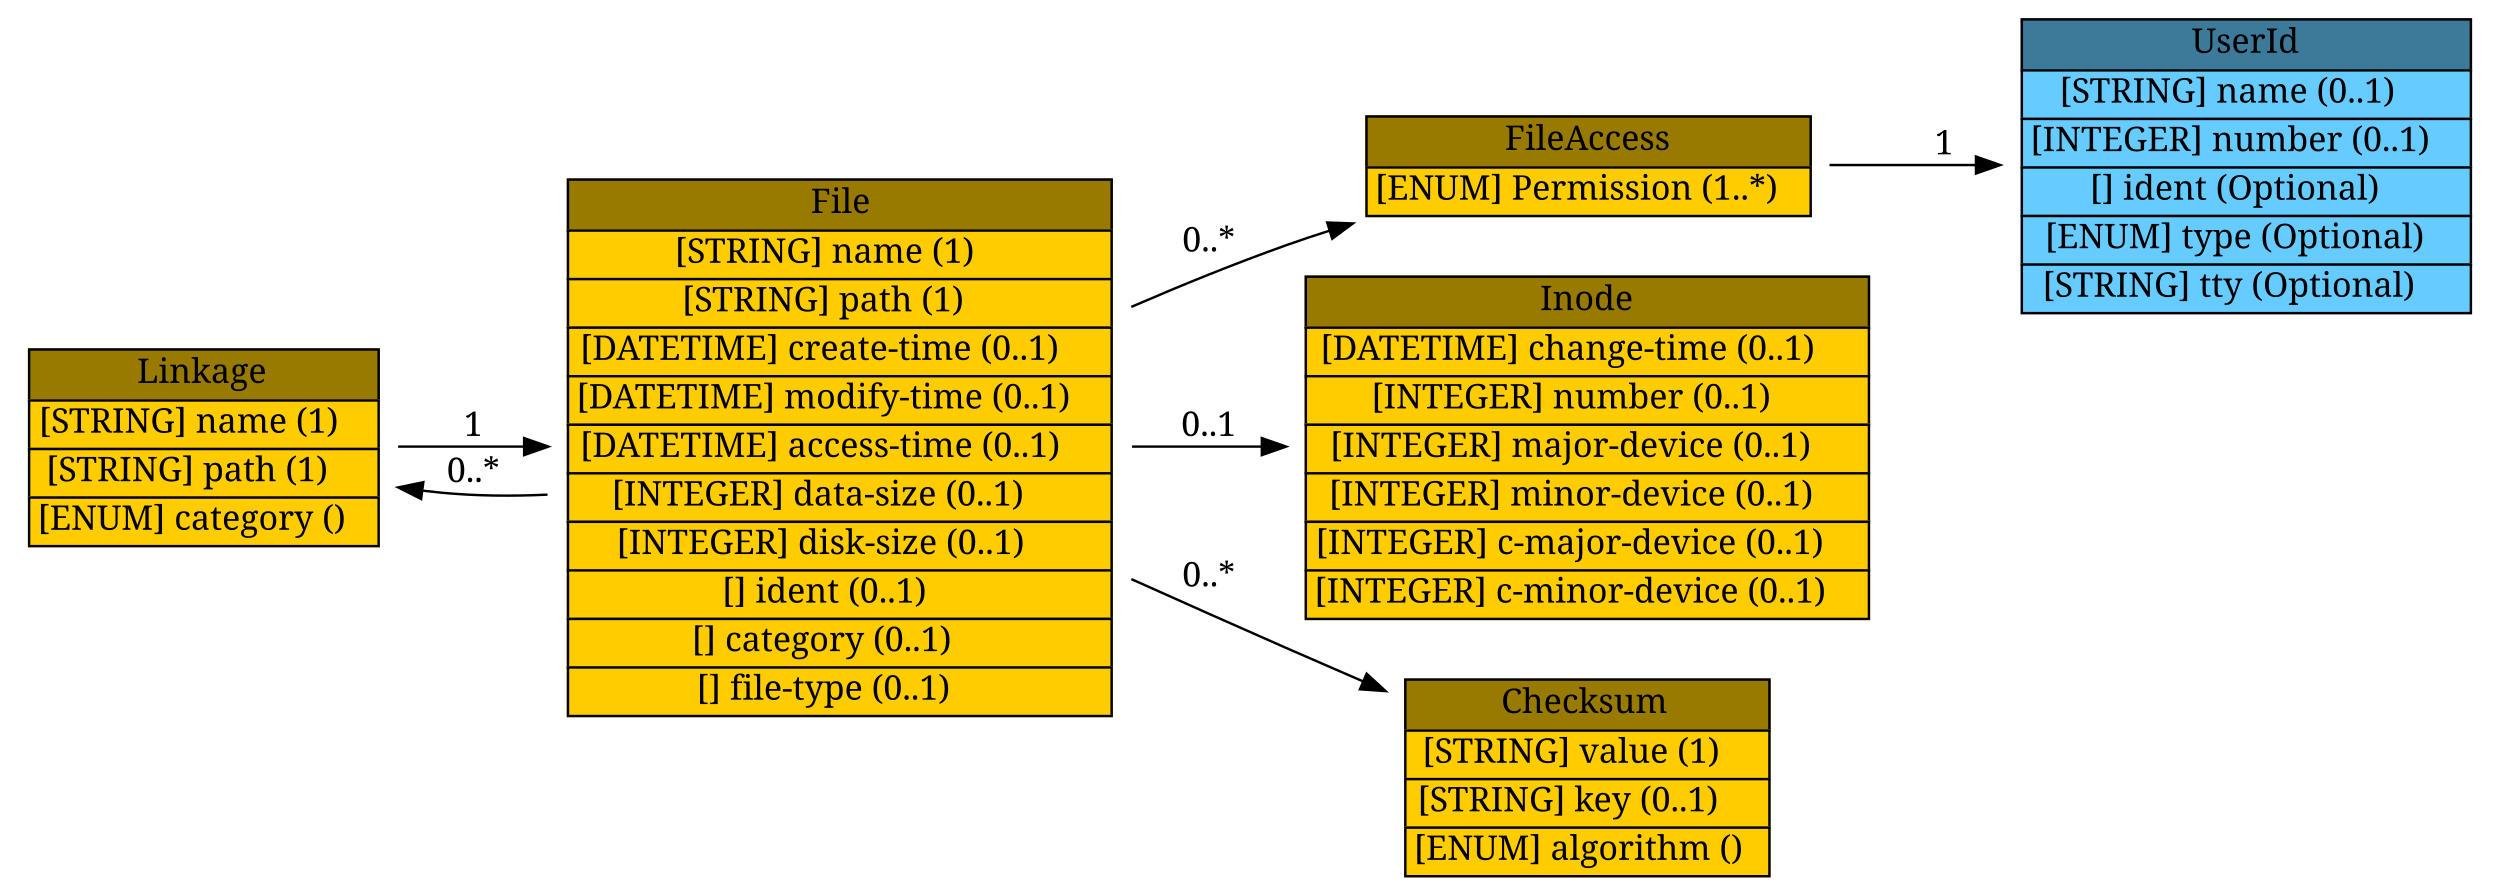
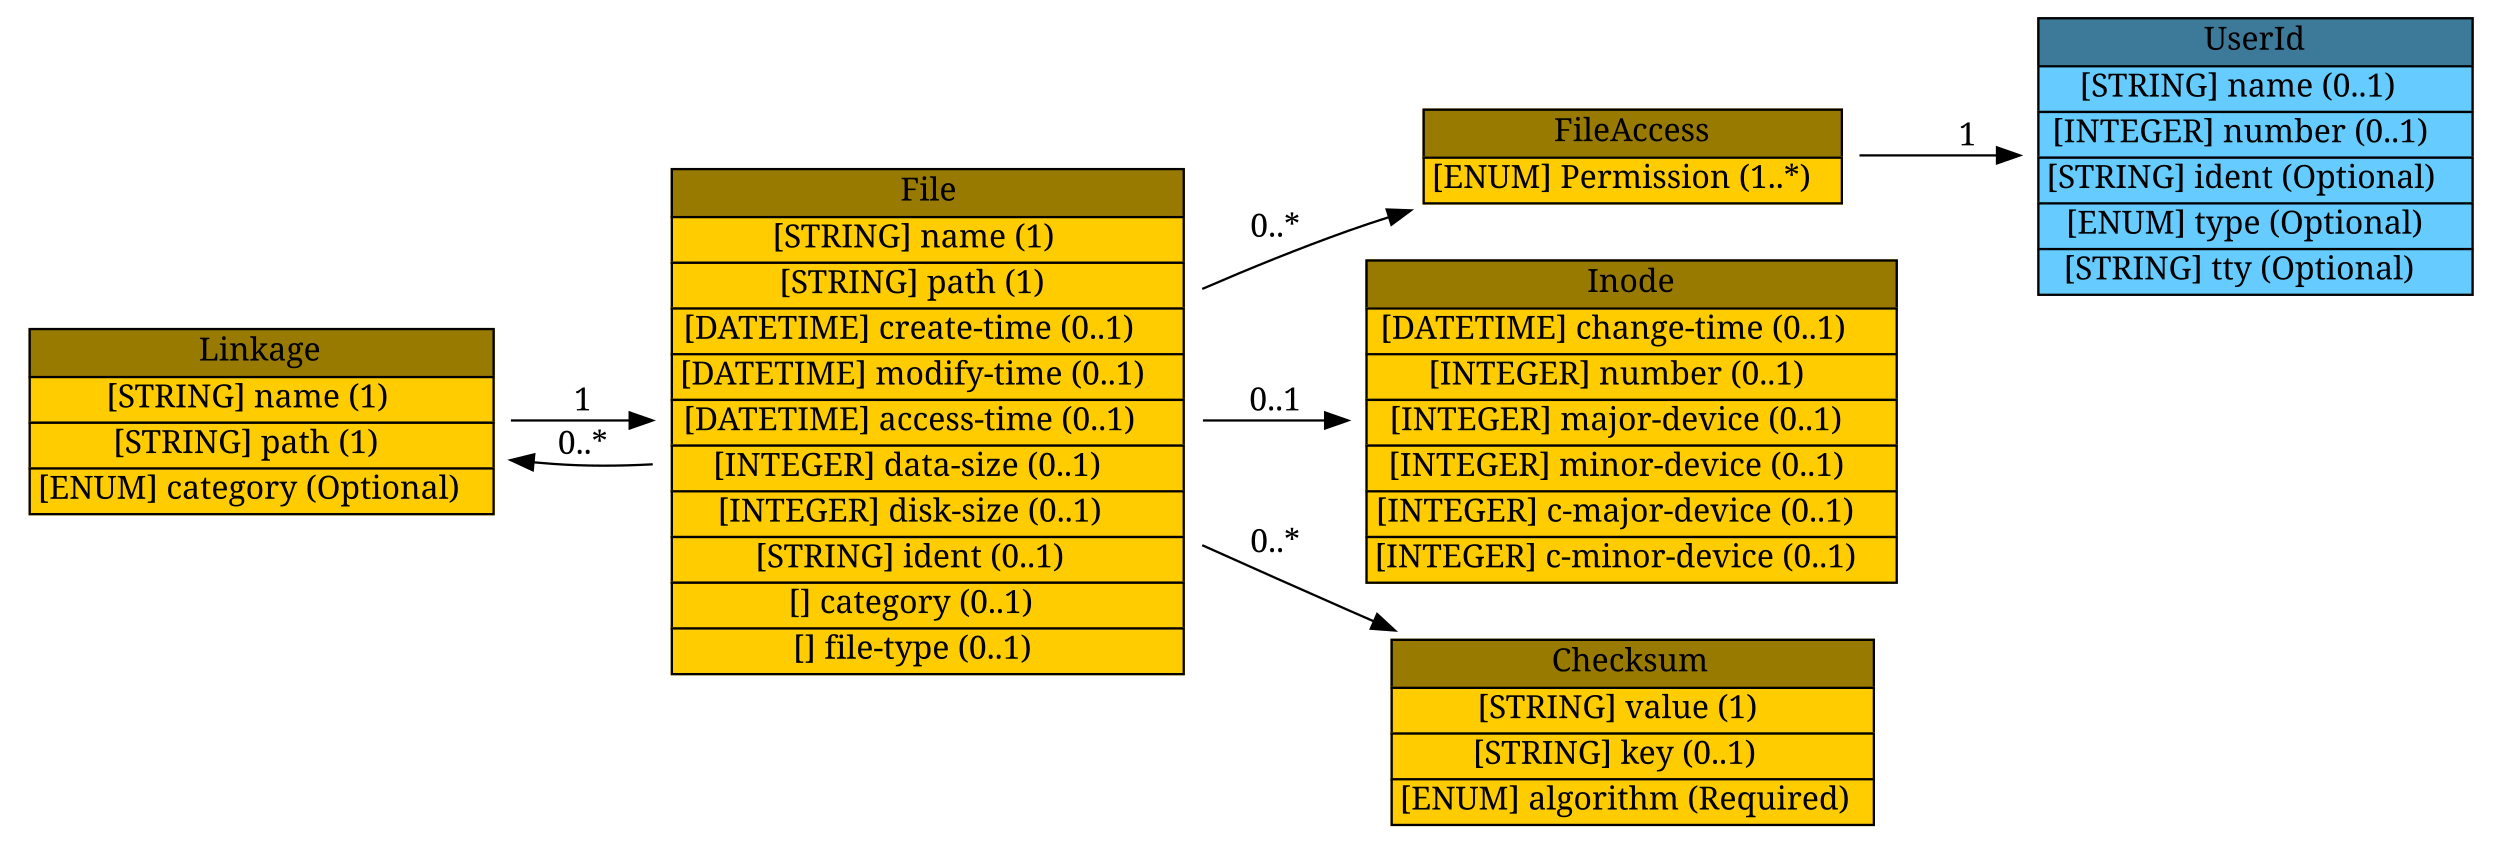
- <svg xmlns="http://www.w3.org/2000/svg" xmlns:xlink="http://www.w3.org/1999/xlink" width="1030pt" height="368pt" viewBox="0.00 0.00 1030.00 368.00">
+ <svg xmlns="http://www.w3.org/2000/svg" xmlns:xlink="http://www.w3.org/1999/xlink" width="1094pt" height="368pt" viewBox="0.00 0.00 1094.00 368.00">
  <g id="graph1" class="graph" transform="scale(1 1) rotate(0) translate(4 364)">
-     <polygon fill="white" stroke="white" points="-4,5 -4,-364 1027,-364 1027,5 -4,5" />
+     <polygon fill="white" stroke="white" points="-4,5 -4,-364 1091,-364 1091,5 -4,5" />
    <g id="node1" class="node">
      <a xlink:href="#" xlink:title="The Linkage class represents file system connections between the file described in the &lt;File&gt; element and other objects in the file system. For example, if the &lt;File&gt; element is a symbolic link or shortcut, then the &lt;Linkage&gt; element should contain the name of the object the link points to. Further information can be provided about the object in the &lt;Linkage&gt; element with another &lt;File&gt; element, if appropriate. ">
-         <polygon fill="#997a00" stroke="#997a00" points="8,-199 8,-220 152,-220 152,-199 8,-199" />
-         <polygon fill="none" stroke="black" points="8,-199 8,-220 152,-220 152,-199 8,-199" />
-         <text text-anchor="start" x="52.5" y="-206.233" font-family="Times Roman,serif" font-size="14.00">Linkage</text>
+         <polygon fill="#997a00" stroke="#997a00" points="9,-199 9,-220 212,-220 212,-199 9,-199" />
+         <polygon fill="none" stroke="black" points="9,-199 9,-220 212,-220 212,-199 9,-199" />
+         <text text-anchor="start" x="83" y="-206.233" font-family="Times Roman,serif" font-size="14.00">Linkage</text>
      </a>
      <a xlink:href="#" xlink:title="The name of the file system object, not including the path.">
-         <polygon fill="#ffcc00" stroke="#ffcc00" points="8,-179 8,-199 152,-199 152,-179 8,-179" />
-         <polygon fill="none" stroke="black" points="8,-179 8,-199 152,-199 152,-179 8,-179" />
-         <text text-anchor="start" x="12" y="-185.733" font-family="Times Roman,serif" font-size="14.00">[STRING] name (1) </text>
+         <polygon fill="#ffcc00" stroke="#ffcc00" points="9,-179 9,-199 212,-199 212,-179 9,-179" />
+         <polygon fill="none" stroke="black" points="9,-179 9,-199 212,-199 212,-179 9,-179" />
+         <text text-anchor="start" x="42.5" y="-185.733" font-family="Times Roman,serif" font-size="14.00">[STRING] name (1) </text>
      </a>
      <a xlink:href="#" xlink:title="The full path to the file system object, including the name.  The path name should be represented in as &quot;universal&quot; a manner as possible, to facilitate processing of the alert.">
-         <polygon fill="#ffcc00" stroke="#ffcc00" points="8,-159 8,-179 152,-179 152,-159 8,-159" />
-         <polygon fill="none" stroke="black" points="8,-159 8,-179 152,-179 152,-159 8,-159" />
-         <text text-anchor="start" x="15" y="-165.733" font-family="Times Roman,serif" font-size="14.00">[STRING] path (1) </text>
+         <polygon fill="#ffcc00" stroke="#ffcc00" points="9,-159 9,-179 212,-179 212,-159 9,-159" />
+         <polygon fill="none" stroke="black" points="9,-159 9,-179 212,-179 212,-159 9,-159" />
+         <text text-anchor="start" x="45.5" y="-165.733" font-family="Times Roman,serif" font-size="14.00">[STRING] path (1) </text>
      </a>
      <a xlink:href="#" xlink:title="Section 10.)">
-         <polygon fill="#ffcc00" stroke="#ffcc00" points="8,-139 8,-159 152,-159 152,-139 8,-139" />
-         <polygon fill="none" stroke="black" points="8,-139 8,-159 152,-159 152,-139 8,-139" />
-         <text text-anchor="start" x="11.5" y="-145.733" font-family="Times Roman,serif" font-size="14.00">[ENUM] category () </text>
+         <polygon fill="#ffcc00" stroke="#ffcc00" points="9,-139 9,-159 212,-159 212,-139 9,-139" />
+         <polygon fill="none" stroke="black" points="9,-139 9,-159 212,-159 212,-139 9,-139" />
+         <text text-anchor="start" x="12.5" y="-145.733" font-family="Times Roman,serif" font-size="14.00">[ENUM] category (Optional) </text>
      </a>
    </g>
    <g id="node2" class="node">
      <a xlink:href="#" xlink:title="The File class provides specific information about a file or other file-like object that has been created, deleted, or modified on the target. The description can provide either the file settings prior to the event or the file settings at the time of the event, as specified using the &quot;category&quot; attribute. ">
-         <polygon fill="#997a00" stroke="#997a00" points="230,-269 230,-290 454,-290 454,-269 230,-269" />
-         <polygon fill="none" stroke="black" points="230,-269 230,-290 454,-290 454,-269 230,-269" />
-         <text text-anchor="start" x="330" y="-276.233" font-family="Times Roman,serif" font-size="14.00">File</text>
+         <polygon fill="#997a00" stroke="#997a00" points="290,-269 290,-290 514,-290 514,-269 290,-269" />
+         <polygon fill="none" stroke="black" points="290,-269 290,-290 514,-290 514,-269 290,-269" />
+         <text text-anchor="start" x="390" y="-276.233" font-family="Times Roman,serif" font-size="14.00">File</text>
      </a>
      <a xlink:href="#" xlink:title="The name of the file to which the alert applies, not including the path to the file.">
-         <polygon fill="#ffcc00" stroke="#ffcc00" points="230,-249 230,-269 454,-269 454,-249 230,-249" />
-         <polygon fill="none" stroke="black" points="230,-249 230,-269 454,-269 454,-249 230,-249" />
-         <text text-anchor="start" x="274" y="-255.733" font-family="Times Roman,serif" font-size="14.00">[STRING] name (1) </text>
+         <polygon fill="#ffcc00" stroke="#ffcc00" points="290,-249 290,-269 514,-269 514,-249 290,-249" />
+         <polygon fill="none" stroke="black" points="290,-249 290,-269 514,-269 514,-249 290,-249" />
+         <text text-anchor="start" x="334" y="-255.733" font-family="Times Roman,serif" font-size="14.00">[STRING] name (1) </text>
      </a>
      <a xlink:href="#" xlink:title="The full path to the file, including the name.  The path name should be represented in as &quot;universal&quot; a manner as possible, to facilitate processing of the alert.">
-         <polygon fill="#ffcc00" stroke="#ffcc00" points="230,-229 230,-249 454,-249 454,-229 230,-229" />
-         <polygon fill="none" stroke="black" points="230,-229 230,-249 454,-249 454,-229 230,-229" />
-         <text text-anchor="start" x="277" y="-235.733" font-family="Times Roman,serif" font-size="14.00">[STRING] path (1) </text>
+         <polygon fill="#ffcc00" stroke="#ffcc00" points="290,-229 290,-249 514,-249 514,-229 290,-229" />
+         <polygon fill="none" stroke="black" points="290,-229 290,-249 514,-249 514,-229 290,-229" />
+         <text text-anchor="start" x="337" y="-235.733" font-family="Times Roman,serif" font-size="14.00">[STRING] path (1) </text>
      </a>
      <a xlink:href="#" xlink:title="Time the file was created.  Note that this is *not* the Unix &quot;st_ctime&quot; file attribute (which is not file creation time).  The Unix &quot;st_ctime&quot; attribute is contained in the &quot;Inode&quot; class.">
-         <polygon fill="#ffcc00" stroke="#ffcc00" points="230,-209 230,-229 454,-229 454,-209 230,-209" />
-         <polygon fill="none" stroke="black" points="230,-209 230,-229 454,-229 454,-209 230,-209" />
-         <text text-anchor="start" x="235" y="-215.733" font-family="Times Roman,serif" font-size="14.00">[DATETIME] create-time (0..1) </text>
+         <polygon fill="#ffcc00" stroke="#ffcc00" points="290,-209 290,-229 514,-229 514,-209 290,-209" />
+         <polygon fill="none" stroke="black" points="290,-209 290,-229 514,-229 514,-209 290,-209" />
+         <text text-anchor="start" x="295" y="-215.733" font-family="Times Roman,serif" font-size="14.00">[DATETIME] create-time (0..1) </text>
      </a>
      <a xlink:href="#" xlink:title="Time the file was last modified.">
-         <polygon fill="#ffcc00" stroke="#ffcc00" points="230,-189 230,-209 454,-209 454,-189 230,-189" />
-         <polygon fill="none" stroke="black" points="230,-189 230,-209 454,-209 454,-189 230,-189" />
-         <text text-anchor="start" x="233.5" y="-195.733" font-family="Times Roman,serif" font-size="14.00">[DATETIME] modify-time (0..1) </text>
+         <polygon fill="#ffcc00" stroke="#ffcc00" points="290,-189 290,-209 514,-209 514,-189 290,-189" />
+         <polygon fill="none" stroke="black" points="290,-189 290,-209 514,-209 514,-189 290,-189" />
+         <text text-anchor="start" x="293.5" y="-195.733" font-family="Times Roman,serif" font-size="14.00">[DATETIME] modify-time (0..1) </text>
      </a>
      <a xlink:href="#" xlink:title="Time the file was last accessed.">
-         <polygon fill="#ffcc00" stroke="#ffcc00" points="230,-169 230,-189 454,-189 454,-169 230,-169" />
-         <polygon fill="none" stroke="black" points="230,-169 230,-189 454,-189 454,-169 230,-169" />
-         <text text-anchor="start" x="235" y="-175.733" font-family="Times Roman,serif" font-size="14.00">[DATETIME] access-time (0..1) </text>
+         <polygon fill="#ffcc00" stroke="#ffcc00" points="290,-169 290,-189 514,-189 514,-169 290,-169" />
+         <polygon fill="none" stroke="black" points="290,-169 290,-189 514,-189 514,-169 290,-169" />
+         <text text-anchor="start" x="295" y="-175.733" font-family="Times Roman,serif" font-size="14.00">[DATETIME] access-time (0..1) </text>
      </a>
      <a xlink:href="#" xlink:title="The size of the data, in bytes.  Typically what is meant when referring to file size.  On Unix UFS file systems, this value corresponds to stat.st_size.  On Windows NTFS, this value corresponds to Valid Data Length (VDL).">
-         <polygon fill="#ffcc00" stroke="#ffcc00" points="230,-149 230,-169 454,-169 454,-149 230,-149" />
-         <polygon fill="none" stroke="black" points="230,-149 230,-169 454,-169 454,-149 230,-149" />
-         <text text-anchor="start" x="248" y="-155.733" font-family="Times Roman,serif" font-size="14.00">[INTEGER] data-size (0..1) </text>
+         <polygon fill="#ffcc00" stroke="#ffcc00" points="290,-149 290,-169 514,-169 514,-149 290,-149" />
+         <polygon fill="none" stroke="black" points="290,-149 290,-169 514,-169 514,-149 290,-149" />
+         <text text-anchor="start" x="308" y="-155.733" font-family="Times Roman,serif" font-size="14.00">[INTEGER] data-size (0..1) </text>
      </a>
      <a xlink:href="#" xlink:title="The physical space on disk consumed by the file, in bytes.  On Unix UFS file systems, this value corresponds to 512 * stat.st_blocks.  On Windows NTFS, this value corresponds to End of File (EOF).">
-         <polygon fill="#ffcc00" stroke="#ffcc00" points="230,-129 230,-149 454,-149 454,-129 230,-129" />
-         <polygon fill="none" stroke="black" points="230,-129 230,-149 454,-149 454,-129 230,-129" />
-         <text text-anchor="start" x="250" y="-135.733" font-family="Times Roman,serif" font-size="14.00">[INTEGER] disk-size (0..1) </text>
+         <polygon fill="#ffcc00" stroke="#ffcc00" points="290,-129 290,-149 514,-149 514,-129 290,-129" />
+         <polygon fill="none" stroke="black" points="290,-129 290,-149 514,-149 514,-129 290,-129" />
+         <text text-anchor="start" x="310" y="-135.733" font-family="Times Roman,serif" font-size="14.00">[INTEGER] disk-size (0..1) </text>
      </a>
      <a xlink:href="#" xlink:title="A unique identifier for this file; see Section 3.2.9.">
-         <polygon fill="#ffcc00" stroke="#ffcc00" points="230,-109 230,-129 454,-129 454,-109 230,-109" />
-         <polygon fill="none" stroke="black" points="230,-109 230,-129 454,-129 454,-109 230,-109" />
-         <text text-anchor="start" x="293.5" y="-115.733" font-family="Times Roman,serif" font-size="14.00">[] ident (0..1) </text>
+         <polygon fill="#ffcc00" stroke="#ffcc00" points="290,-109 290,-129 514,-129 514,-109 290,-109" />
+         <polygon fill="none" stroke="black" points="290,-109 290,-129 514,-129 514,-109 290,-109" />
+         <text text-anchor="start" x="326.5" y="-115.733" font-family="Times Roman,serif" font-size="14.00">[STRING] ident (0..1) </text>
      </a>
      <a xlink:href="#" xlink:title="The type of file system the file resides on.  This attribute governs how path names and other attributes are interpreted.">
-         <polygon fill="#ffcc00" stroke="#ffcc00" points="230,-89 230,-109 454,-109 454,-89 230,-89" />
-         <polygon fill="none" stroke="black" points="230,-89 230,-109 454,-109 454,-89 230,-89" />
-         <text text-anchor="start" x="281" y="-95.733" font-family="Times Roman,serif" font-size="14.00">[] category (0..1) </text>
+         <polygon fill="#ffcc00" stroke="#ffcc00" points="290,-89 290,-109 514,-109 514,-89 290,-89" />
+         <polygon fill="none" stroke="black" points="290,-89 290,-109 514,-109 514,-89 290,-89" />
+         <text text-anchor="start" x="341" y="-95.733" font-family="Times Roman,serif" font-size="14.00">[] category (0..1) </text>
      </a>
      <a xlink:href="#" xlink:title="The type of file, as a mime-type.">
-         <polygon fill="#ffcc00" stroke="#ffcc00" points="230,-69 230,-89 454,-89 454,-69 230,-69" />
-         <polygon fill="none" stroke="black" points="230,-69 230,-89 454,-89 454,-69 230,-69" />
-         <text text-anchor="start" x="283" y="-75.733" font-family="Times Roman,serif" font-size="14.00">[] file-type (0..1) </text>
+         <polygon fill="#ffcc00" stroke="#ffcc00" points="290,-69 290,-89 514,-89 514,-69 290,-69" />
+         <polygon fill="none" stroke="black" points="290,-69 290,-89 514,-89 514,-69 290,-69" />
+         <text text-anchor="start" x="343" y="-75.733" font-family="Times Roman,serif" font-size="14.00">[] file-type (0..1) </text>
      </a>
    </g>
    <g id="edge12" class="edge">
-       <path fill="none" stroke="black" d="M160.032,-180C176.386,-180 193.995,-180 211.59,-180" />
-       <polygon fill="black" stroke="black" points="211.939,-183.5 221.939,-180 211.939,-176.5 211.939,-183.5" />
-       <text text-anchor="middle" x="191" y="-184.4" font-family="Times Roman,serif" font-size="14.00">1</text>
+       <path fill="none" stroke="black" d="M219.561,-180C236.471,-180 254.077,-180 271.392,-180" />
+       <polygon fill="black" stroke="black" points="271.545,-183.5 281.545,-180 271.545,-176.5 271.545,-183.5" />
+       <text text-anchor="middle" x="251" y="-184.4" font-family="Times Roman,serif" font-size="14.00">1</text>
    </g>
    <g id="edge6" class="edge">
-       <path fill="none" stroke="black" d="M221.592,-160.209C206.916,-159.522 192.123,-159.644 178,-161 175.434,-161.246 172.835,-161.528 170.216,-161.841" />
-       <polygon fill="black" stroke="black" points="169.495,-158.406 160.041,-163.187 170.413,-165.345 169.495,-158.406" />
-       <text text-anchor="middle" x="191" y="-165.4" font-family="Times Roman,serif" font-size="14.00">0..*</text>
+       <path fill="none" stroke="black" d="M281.644,-160.818C266.959,-160.025 252.15,-159.956 238,-161 235.259,-161.202 232.487,-161.429 229.695,-161.676" />
+       <polygon fill="black" stroke="black" points="229.124,-158.215 219.507,-162.661 229.798,-165.183 229.124,-158.215" />
+       <text text-anchor="middle" x="251" y="-165.4" font-family="Times Roman,serif" font-size="14.00">0..*</text>
    </g>
    <g id="node3" class="node">
      <a xlink:href="#" xlink:title="The FileAccess class represents the access permissions on a file. The representation is intended to be useful across operating systems. ">
-         <polygon fill="#997a00" stroke="#997a00" points="559,-295 559,-316 742,-316 742,-295 559,-295" />
-         <polygon fill="none" stroke="black" points="559,-295 559,-316 742,-316 742,-295 559,-295" />
-         <text text-anchor="start" x="616" y="-302.233" font-family="Times Roman,serif" font-size="14.00">FileAccess</text>
+         <polygon fill="#997a00" stroke="#997a00" points="619,-295 619,-316 802,-316 802,-295 619,-295" />
+         <polygon fill="none" stroke="black" points="619,-295 619,-316 802,-316 802,-295 619,-295" />
+         <text text-anchor="start" x="676" y="-302.233" font-family="Times Roman,serif" font-size="14.00">FileAccess</text>
      </a>
      <a xlink:href="#" xlink:title="Level of access allowed.  The permitted values are shown below.  There is no default value.  (See also Section 10.)">
-         <polygon fill="#ffcc00" stroke="#ffcc00" points="559,-275 559,-295 742,-295 742,-275 559,-275" />
-         <polygon fill="none" stroke="black" points="559,-275 559,-295 742,-295 742,-275 559,-275" />
-         <text text-anchor="start" x="562.5" y="-281.733" font-family="Times Roman,serif" font-size="14.00">[ENUM] Permission (1..*) </text>
+         <polygon fill="#ffcc00" stroke="#ffcc00" points="619,-275 619,-295 802,-295 802,-275 619,-275" />
+         <polygon fill="none" stroke="black" points="619,-275 619,-295 802,-295 802,-275 619,-275" />
+         <text text-anchor="start" x="622.5" y="-281.733" font-family="Times Roman,serif" font-size="14.00">[ENUM] Permission (1..*) </text>
      </a>
    </g>
    <g id="edge4" class="edge">
-       <path fill="none" stroke="black" d="M462.091,-237.556C483.15,-246.672 505.035,-255.538 526,-263 531.785,-265.059 537.761,-267.057 543.821,-268.983" />
-       <polygon fill="black" stroke="black" points="542.809,-272.334 553.397,-271.95 544.881,-265.647 542.809,-272.334" />
-       <text text-anchor="middle" x="494" y="-260.4" font-family="Times Roman,serif" font-size="14.00">0..*</text>
+       <path fill="none" stroke="black" d="M522.091,-237.556C543.15,-246.672 565.035,-255.538 586,-263 591.785,-265.059 597.761,-267.057 603.821,-268.983" />
+       <polygon fill="black" stroke="black" points="602.809,-272.334 613.397,-271.95 604.881,-265.647 602.809,-272.334" />
+       <text text-anchor="middle" x="554" y="-260.4" font-family="Times Roman,serif" font-size="14.00">0..*</text>
    </g>
    <g id="node8" class="node">
      <a xlink:href="#" xlink:title="The Inode class is used to represent the additional information contained in a Unix file system i-node. ">
-         <polygon fill="#997a00" stroke="#997a00" points="534,-229 534,-250 766,-250 766,-229 534,-229" />
-         <polygon fill="none" stroke="black" points="534,-229 534,-250 766,-250 766,-229 534,-229" />
-         <text text-anchor="start" x="630.5" y="-236.233" font-family="Times Roman,serif" font-size="14.00">Inode</text>
+         <polygon fill="#997a00" stroke="#997a00" points="594,-229 594,-250 826,-250 826,-229 594,-229" />
+         <polygon fill="none" stroke="black" points="594,-229 594,-250 826,-250 826,-229 594,-229" />
+         <text text-anchor="start" x="690.5" y="-236.233" font-family="Times Roman,serif" font-size="14.00">Inode</text>
      </a>
      <a xlink:href="#" xlink:title="The time of the last inode change, given by the st_ctime element of &quot;struct stat&quot;.">
-         <polygon fill="#ffcc00" stroke="#ffcc00" points="534,-209 534,-229 766,-229 766,-209 534,-209" />
-         <polygon fill="none" stroke="black" points="534,-209 534,-229 766,-229 766,-209 534,-209" />
-         <text text-anchor="start" x="540" y="-215.733" font-family="Times Roman,serif" font-size="14.00">[DATETIME] change-time (0..1) </text>
+         <polygon fill="#ffcc00" stroke="#ffcc00" points="594,-209 594,-229 826,-229 826,-209 594,-209" />
+         <polygon fill="none" stroke="black" points="594,-209 594,-229 826,-229 826,-209 594,-209" />
+         <text text-anchor="start" x="600" y="-215.733" font-family="Times Roman,serif" font-size="14.00">[DATETIME] change-time (0..1) </text>
      </a>
      <a xlink:href="#" xlink:title="The inode number.">
-         <polygon fill="#ffcc00" stroke="#ffcc00" points="534,-189 534,-209 766,-209 766,-189 534,-189" />
-         <polygon fill="none" stroke="black" points="534,-189 534,-209 766,-209 766,-189 534,-189" />
-         <text text-anchor="start" x="561" y="-195.733" font-family="Times Roman,serif" font-size="14.00">[INTEGER] number (0..1) </text>
+         <polygon fill="#ffcc00" stroke="#ffcc00" points="594,-189 594,-209 826,-209 826,-189 594,-189" />
+         <polygon fill="none" stroke="black" points="594,-189 594,-209 826,-209 826,-189 594,-189" />
+         <text text-anchor="start" x="621" y="-195.733" font-family="Times Roman,serif" font-size="14.00">[INTEGER] number (0..1) </text>
      </a>
      <a xlink:href="#" xlink:title="The major device number of the device the file resides on.">
-         <polygon fill="#ffcc00" stroke="#ffcc00" points="534,-169 534,-189 766,-189 766,-169 534,-169" />
-         <polygon fill="none" stroke="black" points="534,-169 534,-189 766,-189 766,-169 534,-169" />
-         <text text-anchor="start" x="544" y="-175.733" font-family="Times Roman,serif" font-size="14.00">[INTEGER] major-device (0..1) </text>
+         <polygon fill="#ffcc00" stroke="#ffcc00" points="594,-169 594,-189 826,-189 826,-169 594,-169" />
+         <polygon fill="none" stroke="black" points="594,-169 594,-189 826,-189 826,-169 594,-169" />
+         <text text-anchor="start" x="604" y="-175.733" font-family="Times Roman,serif" font-size="14.00">[INTEGER] major-device (0..1) </text>
      </a>
      <a xlink:href="#" xlink:title="The minor device number of the device the file resides on.">
-         <polygon fill="#ffcc00" stroke="#ffcc00" points="534,-149 534,-169 766,-169 766,-149 534,-149" />
-         <polygon fill="none" stroke="black" points="534,-149 534,-169 766,-169 766,-149 534,-149" />
-         <text text-anchor="start" x="543.5" y="-155.733" font-family="Times Roman,serif" font-size="14.00">[INTEGER] minor-device (0..1) </text>
+         <polygon fill="#ffcc00" stroke="#ffcc00" points="594,-149 594,-169 826,-169 826,-149 594,-149" />
+         <polygon fill="none" stroke="black" points="594,-149 594,-169 826,-169 826,-149 594,-149" />
+         <text text-anchor="start" x="603.5" y="-155.733" font-family="Times Roman,serif" font-size="14.00">[INTEGER] minor-device (0..1) </text>
      </a>
      <a xlink:href="#" xlink:title="The major device of the file itself, if it is a character special device.">
-         <polygon fill="#ffcc00" stroke="#ffcc00" points="534,-129 534,-149 766,-149 766,-129 534,-129" />
-         <polygon fill="none" stroke="black" points="534,-129 534,-149 766,-149 766,-129 534,-129" />
-         <text text-anchor="start" x="538" y="-135.733" font-family="Times Roman,serif" font-size="14.00">[INTEGER] c-major-device (0..1) </text>
+         <polygon fill="#ffcc00" stroke="#ffcc00" points="594,-129 594,-149 826,-149 826,-129 594,-129" />
+         <polygon fill="none" stroke="black" points="594,-129 594,-149 826,-149 826,-129 594,-129" />
+         <text text-anchor="start" x="598" y="-135.733" font-family="Times Roman,serif" font-size="14.00">[INTEGER] c-major-device (0..1) </text>
      </a>
      <a xlink:href="#" xlink:title="The minor device of the file itself, if it is a character special device.">
-         <polygon fill="#ffcc00" stroke="#ffcc00" points="534,-109 534,-129 766,-129 766,-109 534,-109" />
-         <polygon fill="none" stroke="black" points="534,-109 534,-129 766,-129 766,-109 534,-109" />
-         <text text-anchor="start" x="537.5" y="-115.733" font-family="Times Roman,serif" font-size="14.00">[INTEGER] c-minor-device (0..1) </text>
+         <polygon fill="#ffcc00" stroke="#ffcc00" points="594,-109 594,-129 826,-129 826,-109 594,-109" />
+         <polygon fill="none" stroke="black" points="594,-109 594,-129 826,-129 826,-109 594,-109" />
+         <text text-anchor="start" x="597.5" y="-115.733" font-family="Times Roman,serif" font-size="14.00">[INTEGER] c-minor-device (0..1) </text>
      </a>
    </g>
    <g id="edge8" class="edge">
-       <path fill="none" stroke="black" d="M462.404,-180C479.823,-180 497.844,-180 515.517,-180" />
-       <polygon fill="black" stroke="black" points="515.875,-183.5 525.875,-180 515.874,-176.5 515.875,-183.5" />
-       <text text-anchor="middle" x="494" y="-184.4" font-family="Times Roman,serif" font-size="14.00">0..1</text>
+       <path fill="none" stroke="black" d="M522.404,-180C539.823,-180 557.844,-180 575.517,-180" />
+       <polygon fill="black" stroke="black" points="575.875,-183.5 585.875,-180 575.874,-176.5 575.875,-183.5" />
+       <text text-anchor="middle" x="554" y="-184.4" font-family="Times Roman,serif" font-size="14.00">0..1</text>
    </g>
    <g id="node10" class="node">
      <a xlink:href="#" xlink:title="The Checksum class represents checksum information associated with the file. This checksum information can be provided by file integrity checkers, among others. ">
-         <polygon fill="#997a00" stroke="#997a00" points="575,-63 575,-84 725,-84 725,-63 575,-63" />
-         <polygon fill="none" stroke="black" points="575,-63 575,-84 725,-84 725,-63 575,-63" />
-         <text text-anchor="start" x="614.5" y="-70.233" font-family="Times Roman,serif" font-size="14.00">Checksum</text>
+         <polygon fill="#997a00" stroke="#997a00" points="605,-63 605,-84 816,-84 816,-63 605,-63" />
+         <polygon fill="none" stroke="black" points="605,-63 605,-84 816,-84 816,-63 605,-63" />
+         <text text-anchor="start" x="675" y="-70.233" font-family="Times Roman,serif" font-size="14.00">Checksum</text>
      </a>
      <a xlink:href="#" xlink:title="The value of the checksum.">
-         <polygon fill="#ffcc00" stroke="#ffcc00" points="575,-43 575,-63 725,-63 725,-43 575,-43" />
-         <polygon fill="none" stroke="black" points="575,-43 575,-63 725,-63 725,-43 575,-43" />
-         <text text-anchor="start" x="582" y="-49.733" font-family="Times Roman,serif" font-size="14.00">[STRING] value (1) </text>
+         <polygon fill="#ffcc00" stroke="#ffcc00" points="605,-43 605,-63 816,-63 816,-43 605,-43" />
+         <polygon fill="none" stroke="black" points="605,-43 605,-63 816,-63 816,-43 605,-43" />
+         <text text-anchor="start" x="642.5" y="-49.733" font-family="Times Roman,serif" font-size="14.00">[STRING] value (1) </text>
      </a>
      <a xlink:href="#" xlink:title="The key to the checksum, if appropriate.">
-         <polygon fill="#ffcc00" stroke="#ffcc00" points="575,-23 575,-43 725,-43 725,-23 575,-23" />
-         <polygon fill="none" stroke="black" points="575,-23 575,-43 725,-43 725,-23 575,-23" />
-         <text text-anchor="start" x="580" y="-29.733" font-family="Times Roman,serif" font-size="14.00">[STRING] key (0..1) </text>
+         <polygon fill="#ffcc00" stroke="#ffcc00" points="605,-23 605,-43 816,-43 816,-23 605,-23" />
+         <polygon fill="none" stroke="black" points="605,-23 605,-43 816,-43 816,-23 605,-23" />
+         <text text-anchor="start" x="640.5" y="-29.733" font-family="Times Roman,serif" font-size="14.00">[STRING] key (0..1) </text>
      </a>
      <a xlink:href="#" xlink:title="default value.  (See also Section 10.)">
-         <polygon fill="#ffcc00" stroke="#ffcc00" points="575,-3 575,-23 725,-23 725,-3 575,-3" />
-         <polygon fill="none" stroke="black" points="575,-3 575,-23 725,-23 725,-3 575,-3" />
-         <text text-anchor="start" x="578.5" y="-9.733" font-family="Times Roman,serif" font-size="14.00">[ENUM] algorithm () </text>
+         <polygon fill="#ffcc00" stroke="#ffcc00" points="605,-3 605,-23 816,-23 816,-3 605,-3" />
+         <polygon fill="none" stroke="black" points="605,-3 605,-23 816,-23 816,-3 605,-3" />
+         <text text-anchor="start" x="608.5" y="-9.733" font-family="Times Roman,serif" font-size="14.00">[ENUM] algorithm (Required) </text>
      </a>
    </g>
    <g id="edge10" class="edge">
-       <path fill="none" stroke="black" d="M462.103,-125.41C483.357,-115.868 505.305,-106.089 526,-97 536.196,-92.522 546.884,-87.878 557.529,-83.285" />
-       <polygon fill="black" stroke="black" points="559.06,-86.437 566.86,-79.267 556.291,-80.007 559.06,-86.437" />
-       <text text-anchor="middle" x="494" y="-122.4" font-family="Times Roman,serif" font-size="14.00">0..*</text>
+       <path fill="none" stroke="black" d="M522.103,-125.41C543.357,-115.868 565.305,-106.089 586,-97 589.634,-95.404 593.33,-93.787 597.065,-92.159" />
+       <polygon fill="black" stroke="black" points="598.639,-95.291 606.414,-88.093 595.848,-88.871 598.639,-95.291" />
+       <text text-anchor="middle" x="554" y="-122.4" font-family="Times Roman,serif" font-size="14.00">0..*</text>
    </g>
    <g id="node4" class="node">
      <a xlink:href="#" xlink:title="The UserId class provides specific information about a user. More than one UserId can be used within the User class to indicate attempts to transition from one user to another, or to provide complete information about a user's (or process') privileges. ">
-         <polygon fill="#3d7a99" stroke="#3d7a99" points="829,-335 829,-356 1014,-356 1014,-335 829,-335" />
-         <polygon fill="none" stroke="black" points="829,-335 829,-356 1014,-356 1014,-335 829,-335" />
-         <text text-anchor="start" x="899" y="-342.233" font-family="Times Roman,serif" font-size="14.00">UserId</text>
+         <polygon fill="#3d7a99" stroke="#3d7a99" points="888,-335 888,-356 1078,-356 1078,-335 888,-335" />
+         <polygon fill="none" stroke="black" points="888,-335 888,-356 1078,-356 1078,-335 888,-335" />
+         <text text-anchor="start" x="960.5" y="-342.233" font-family="Times Roman,serif" font-size="14.00">UserId</text>
      </a>
      <a xlink:href="#" xlink:title="A user or group name.">
-         <polygon fill="#66ccff" stroke="#66ccff" points="829,-315 829,-335 1014,-335 1014,-315 829,-315" />
-         <polygon fill="none" stroke="black" points="829,-315 829,-335 1014,-335 1014,-315 829,-315" />
-         <text text-anchor="start" x="844.5" y="-321.733" font-family="Times Roman,serif" font-size="14.00">[STRING] name (0..1) </text>
+         <polygon fill="#66ccff" stroke="#66ccff" points="888,-315 888,-335 1078,-335 1078,-315 888,-315" />
+         <polygon fill="none" stroke="black" points="888,-315 888,-335 1078,-335 1078,-315 888,-315" />
+         <text text-anchor="start" x="906" y="-321.733" font-family="Times Roman,serif" font-size="14.00">[STRING] name (0..1) </text>
      </a>
      <a xlink:href="#" xlink:title="A user or group number.">
-         <polygon fill="#66ccff" stroke="#66ccff" points="829,-295 829,-315 1014,-315 1014,-295 829,-295" />
-         <polygon fill="none" stroke="black" points="829,-295 829,-315 1014,-315 1014,-295 829,-295" />
-         <text text-anchor="start" x="832.5" y="-301.733" font-family="Times Roman,serif" font-size="14.00">[INTEGER] number (0..1) </text>
+         <polygon fill="#66ccff" stroke="#66ccff" points="888,-295 888,-315 1078,-315 1078,-295 888,-295" />
+         <polygon fill="none" stroke="black" points="888,-295 888,-315 1078,-315 1078,-295 888,-295" />
+         <text text-anchor="start" x="894" y="-301.733" font-family="Times Roman,serif" font-size="14.00">[INTEGER] number (0..1) </text>
      </a>
      <a xlink:href="#" xlink:title="A unique identifier for the user id, see Section 3.2.9.">
-         <polygon fill="#66ccff" stroke="#66ccff" points="829,-275 829,-295 1014,-295 1014,-275 829,-275" />
-         <polygon fill="none" stroke="black" points="829,-275 829,-295 1014,-295 1014,-275 829,-275" />
-         <text text-anchor="start" x="857" y="-281.733" font-family="Times Roman,serif" font-size="14.00">[] ident (Optional) </text>
+         <polygon fill="#66ccff" stroke="#66ccff" points="888,-275 888,-295 1078,-295 1078,-275 888,-275" />
+         <polygon fill="none" stroke="black" points="888,-275 888,-295 1078,-295 1078,-275 888,-275" />
+         <text text-anchor="start" x="891.5" y="-281.733" font-family="Times Roman,serif" font-size="14.00">[STRING] ident (Optional) </text>
      </a>
      <a xlink:href="#" xlink:title="The type of user information represented.  The permitted values for this attribute are shown below.  The default value is &quot;original-user&quot;.  (See also Section 10.)">
-         <polygon fill="#66ccff" stroke="#66ccff" points="829,-255 829,-275 1014,-275 1014,-255 829,-255" />
-         <polygon fill="none" stroke="black" points="829,-255 829,-275 1014,-275 1014,-255 829,-255" />
-         <text text-anchor="start" x="838.5" y="-261.733" font-family="Times Roman,serif" font-size="14.00">[ENUM] type (Optional) </text>
+         <polygon fill="#66ccff" stroke="#66ccff" points="888,-255 888,-275 1078,-275 1078,-255 888,-255" />
+         <polygon fill="none" stroke="black" points="888,-255 888,-275 1078,-275 1078,-255 888,-255" />
+         <text text-anchor="start" x="900" y="-261.733" font-family="Times Roman,serif" font-size="14.00">[ENUM] type (Optional) </text>
      </a>
      <a xlink:href="#" xlink:title="The tty the user is using.">
-         <polygon fill="#66ccff" stroke="#66ccff" points="829,-235 829,-255 1014,-255 1014,-235 829,-235" />
-         <polygon fill="none" stroke="black" points="829,-235 829,-255 1014,-255 1014,-235 829,-235" />
-         <text text-anchor="start" x="837.5" y="-241.733" font-family="Times Roman,serif" font-size="14.00">[STRING] tty (Optional) </text>
+         <polygon fill="#66ccff" stroke="#66ccff" points="888,-235 888,-255 1078,-255 1078,-235 888,-235" />
+         <polygon fill="none" stroke="black" points="888,-235 888,-255 1078,-255 1078,-235 888,-235" />
+         <text text-anchor="start" x="899" y="-241.733" font-family="Times Roman,serif" font-size="14.00">[STRING] tty (Optional) </text>
      </a>
    </g>
    <g id="edge2" class="edge">
-       <path fill="none" stroke="black" d="M749.756,-296C769.38,-296 790.082,-296 810.048,-296" />
-       <polygon fill="black" stroke="black" points="810.096,-299.5 820.096,-296 810.096,-292.5 810.096,-299.5" />
-       <text text-anchor="middle" x="797" y="-300.4" font-family="Times Roman,serif" font-size="14.00">1</text>
+       <path fill="none" stroke="black" d="M809.718,-296C829.263,-296 849.896,-296 869.843,-296" />
+       <polygon fill="black" stroke="black" points="869.886,-299.5 879.886,-296 869.886,-292.5 869.886,-299.5" />
+       <text text-anchor="middle" x="857" y="-300.4" font-family="Times Roman,serif" font-size="14.00">1</text>
    </g>
  </g>
</svg>
